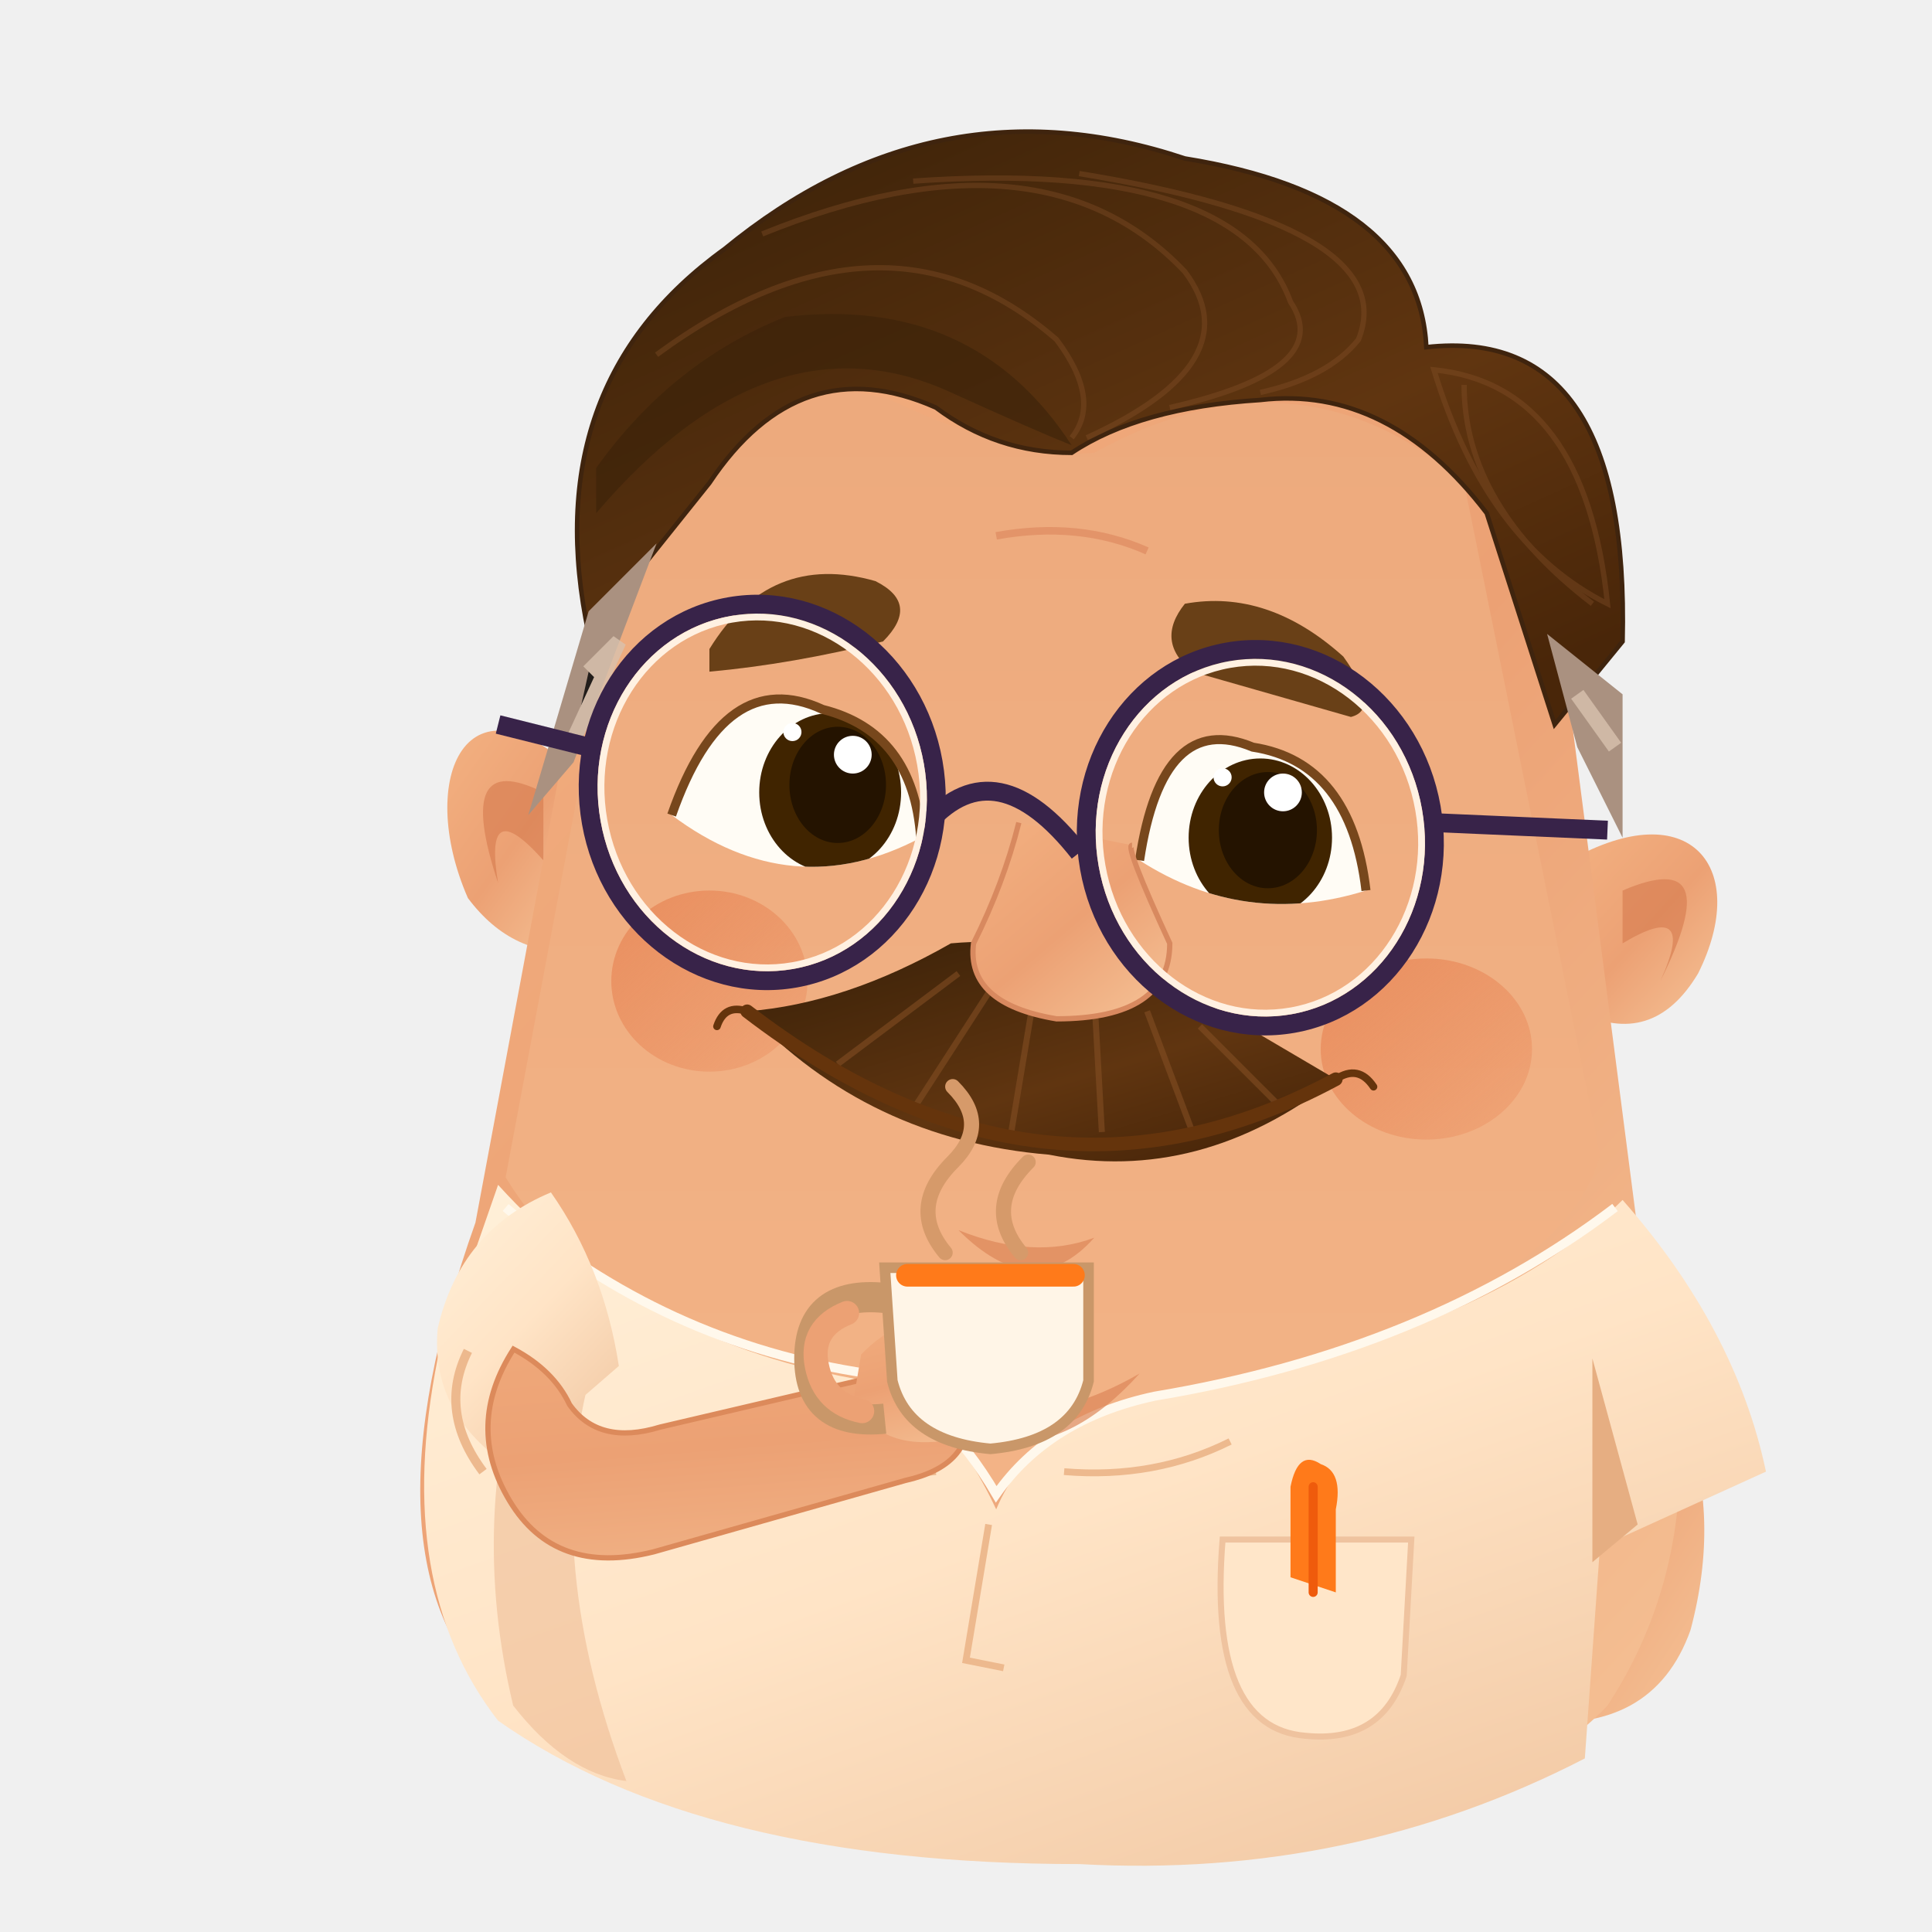
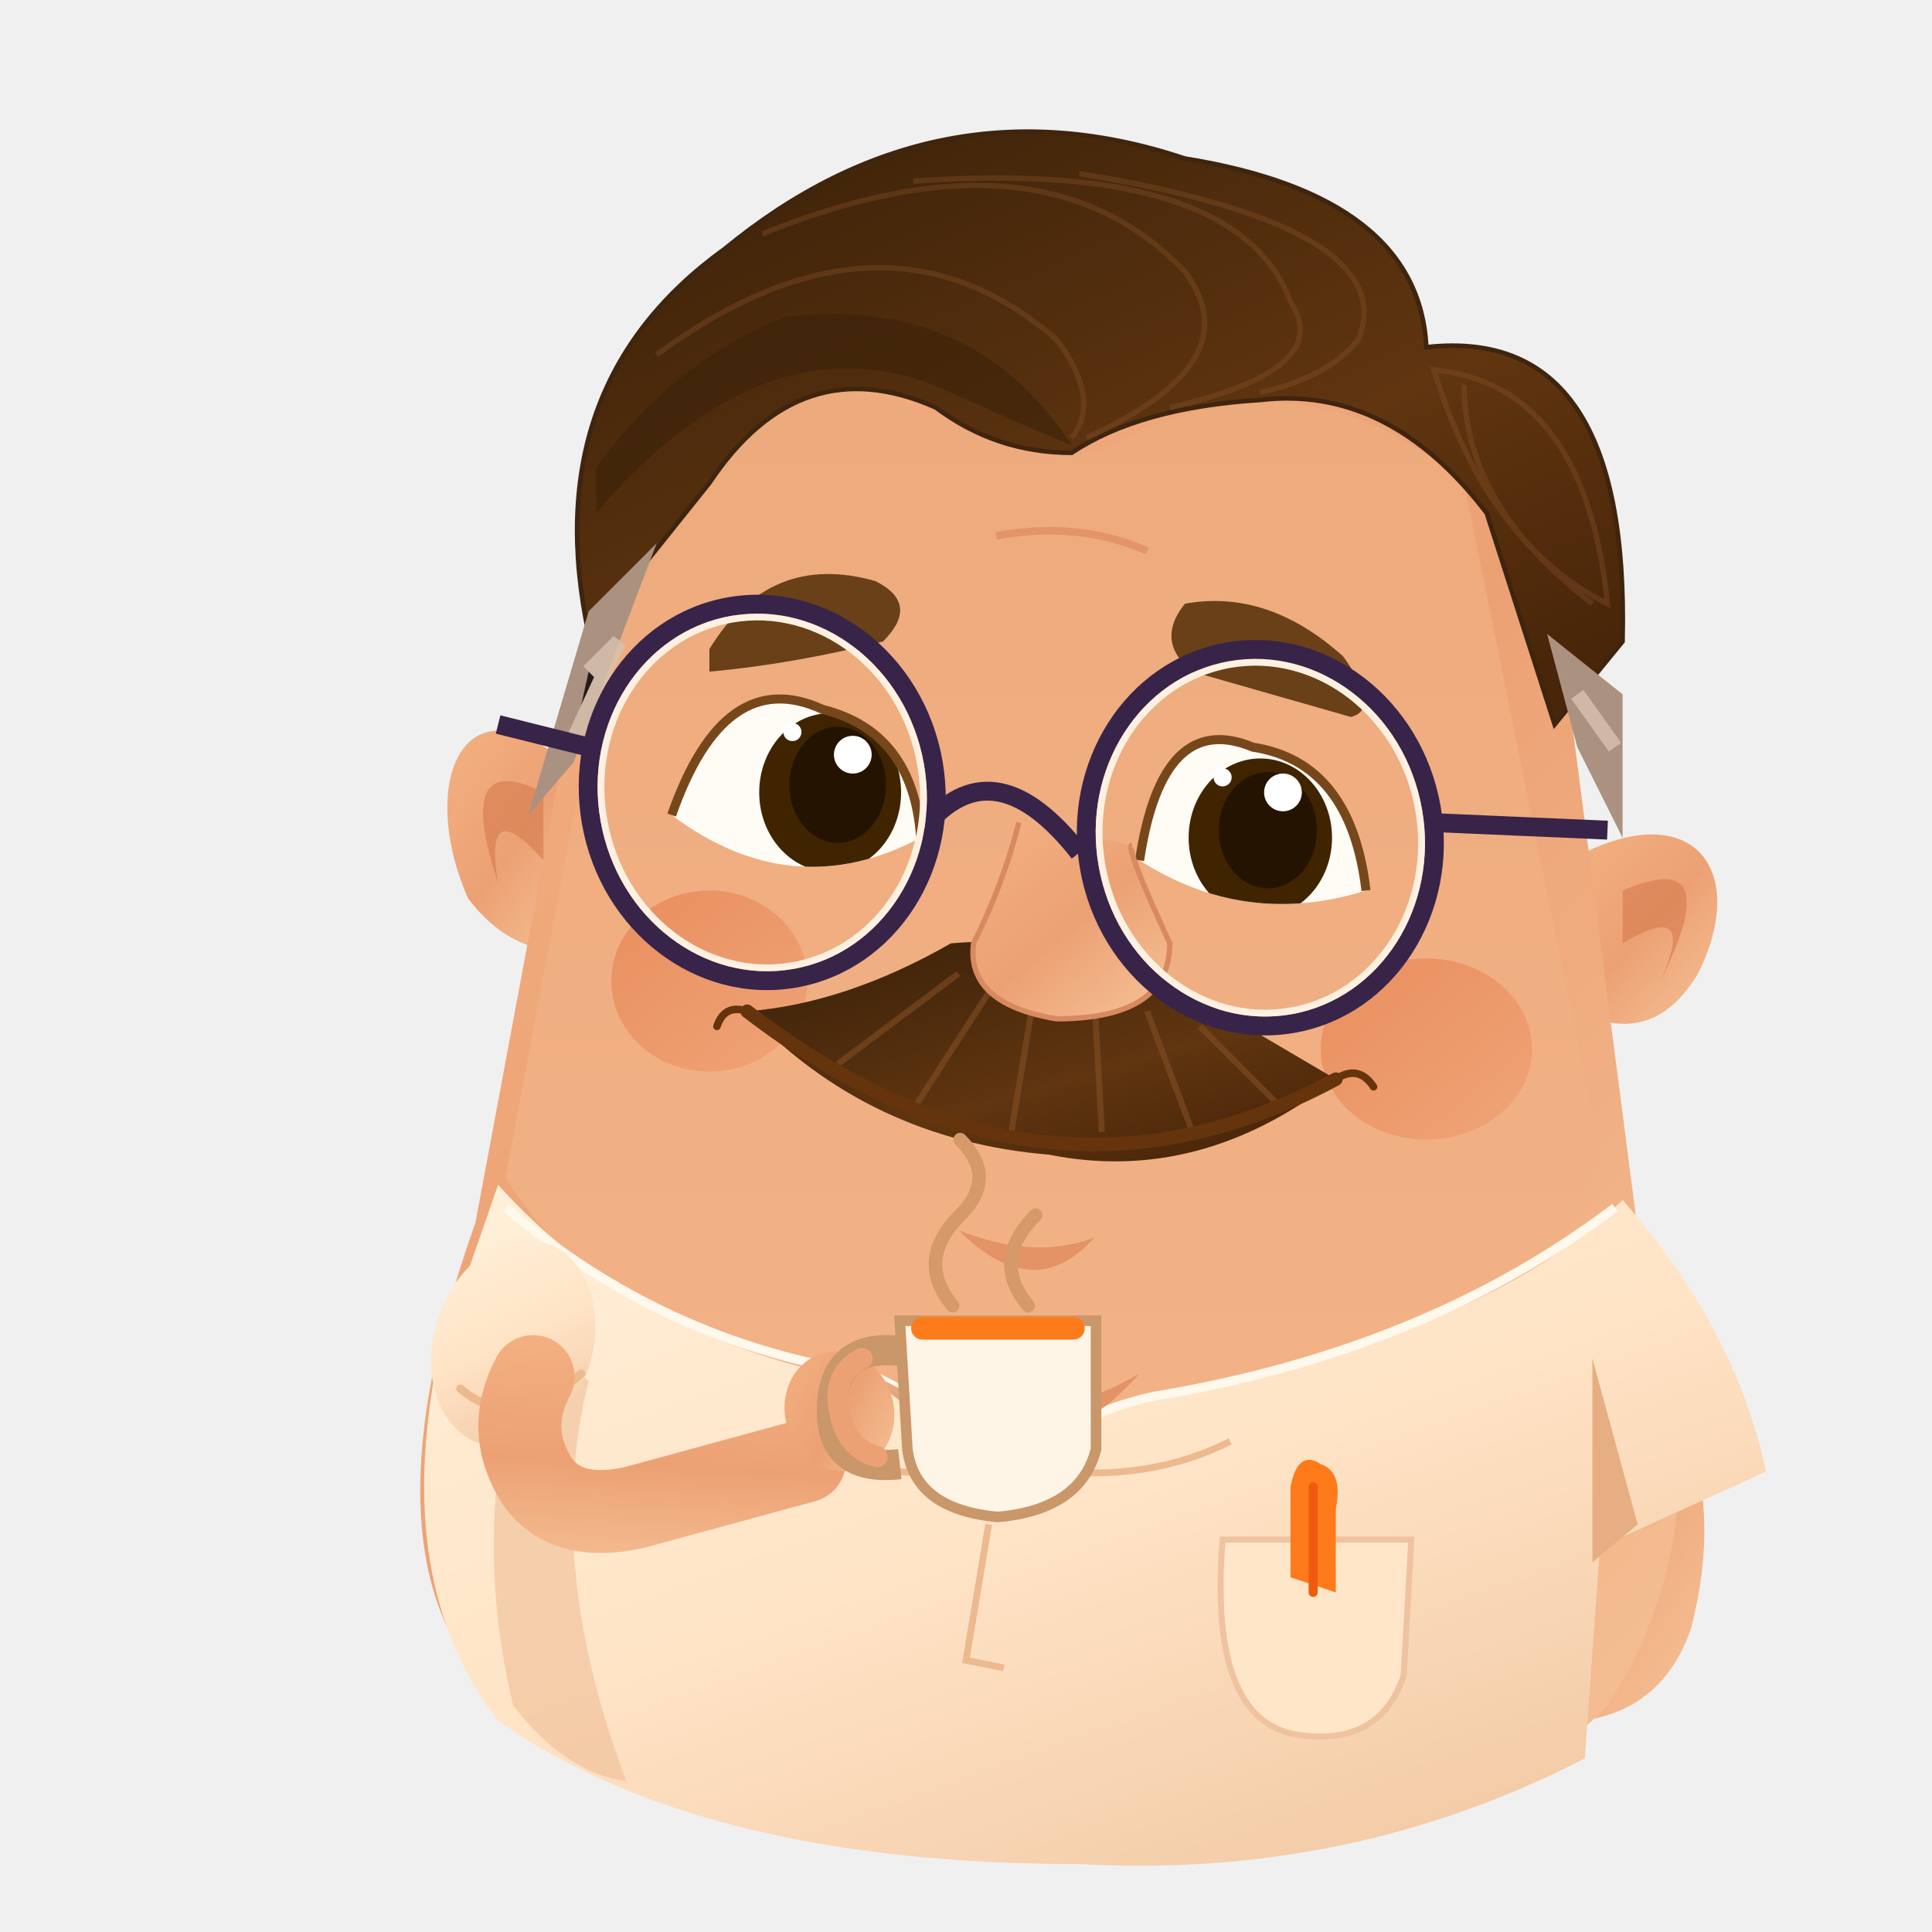
<svg xmlns="http://www.w3.org/2000/svg" width="256" height="256" viewBox="0 0 256 256" class="munshi-svg " data-state="chai" data-animated="false" data-compact="false" role="img" aria-label="Munshi ji — chai" focusable="false">
  <defs>
    <linearGradient id="export-37-skin" x1="0" y1="0" x2=".85" y2="1">
      <stop stop-color="#F3B181" />
      <stop offset=".55" stop-color="#ECA174" />
      <stop offset="1" stop-color="#F4BE92" />
    </linearGradient>
    <linearGradient id="export-37-face" x2="0" y2="1">
      <stop stop-color="#EDAA7D" />
      <stop offset="1" stop-color="#F3B386" />
    </linearGradient>
    <linearGradient id="export-37-shirt" x2=".7" y2="1">
      <stop stop-color="#FFF0D9" />
      <stop offset=".55" stop-color="#FFE4C6" />
      <stop offset="1" stop-color="#F3CBA7" />
    </linearGradient>
    <linearGradient id="export-37-hair" x2=".8" y2="1">
      <stop stop-color="#382008" />
      <stop offset=".65" stop-color="#603510" />
      <stop offset="1" stop-color="#492609" />
    </linearGradient>
    <linearGradient id="export-37-cheek" x2="1" y2="1">
      <stop stop-color="#E88959" stop-opacity=".85" />
      <stop offset="1" stop-color="#E98555" stop-opacity=".25" />
    </linearGradient>
    <clipPath id="export-37-eye-left">
      <path d="M89 108 Q96 88 109 94 Q121 97 122 111 Q105 120 89 108Z" />
    </clipPath>
    <clipPath id="export-37-eye-right">
      <path d="M151 114 Q154 94 166 99 Q179 101 181 118 Q165 123 151 114Z" />
    </clipPath>
  </defs>
  <g class="mj-body" data-part="body">
    <path d="M205 166 Q232 186 224 216 Q219 230 202 228 L192 184Z" fill="url(#export-37-skin)" />
    <g data-part="ears" fill="url(#export-37-skin)">
      <path d="M77 103 C62 88 55 103 62 119 Q68 127 77 126Z" />
      <path d="M208 114 C224 105 232 115 225 129 Q219 139 209 134Z" />
    </g>
    <g fill="#D77D50" opacity=".65">
      <path d="M72 105 Q60 99 66 117 Q64 105 72 114Z" />
      <path d="M215 118 Q229 112 220 130 Q225 119 215 125Z" />
    </g>
    <path d="M80 71 Q90 31 141 30 Q194 29 206 78 L217 163 Q230 200 213 226 Q196 244 145 246 Q95 245 66 225 Q47 207 63 162Z" fill="url(#export-37-skin)" />
    <path d="M82 76 Q93 46 118 53 Q135 61 145 60 Q172 45 194 64 L212 153 Q207 173 153 187 Q137 191 132 199 Q123 184 104 181 Q78 174 67 156Z" fill="url(#export-37-face)" />
    <path d="M66 157 Q85 178 115 183 Q125 185 132 200 Q137 188 153 185 Q197 177 215 159 Q230 176 234 195 L212 205 L210 233 Q179 249 143 247 Q93 247 66 228 Q52 210 58 180Z" fill="url(#export-37-shirt)" />
    <path d="M67 160 Q88 178 115 182 Q125 186 132 198 Q139 188 153 185 Q189 179 214 160" fill="none" stroke="#FFF8EC" stroke-width="1.2" />
    <path d="M70 177 Q62 201 68 226 Q75 235 83 236 Q72 207 78 183Z" fill="#EDBA92" opacity=".55" />
    <path d="M211 180 L217 202 L211 207Z" fill="#E6AE82" />
    <path d="M131 202 L128 220 L133 221 M106 190 Q116 196 124 195 M141 195 Q153 196 163 191" fill="none" stroke="#EDB98E" stroke-width=".9" />
    <g data-part="pocket">
      <path d="M162 204 L187 204 L186 222 Q183 231 173 230 Q160 229 162 204Z" fill="#FFE6C9" stroke="#EFC39F" stroke-width=".8" />
      <g class="mj-pocket-pen">
        <path d="M171 209 L171 197 Q172 192 175 194 Q178 195 177 200 L177 211" fill="#FF7A1A" />
        <path d="M174 197 L174 211" stroke="#EF5B0C" stroke-width="1.2" stroke-linecap="round" />
      </g>
    </g>
    <g data-part="ledger" class="mj-ledger" opacity="0">
      <path d="M201 190 Q201 185 206 185 L220 187 L212 237 L195 242Z" fill="#512D10" />
      <path d="M204 188 L216 190 L208 236 L198 239Z" fill="#FFF0D8" />
      <path d="M207 190 L212 191 L204 234 L201 235Z" fill="#D3AB87" />
      <path d="M211 193 L221 195 L213 237 L205 240Z" fill="#72431D" />
    </g>
    <g data-part="hair">
      <path d="M78 84 Q71 51 96 33 Q124 10 157 21 Q188 26 189 46 Q216 43 215 85 L206 96 L197 68 Q184 51 167 53 Q151 54 142 60 Q132 60 124 54 Q106 46 94 64Z" fill="url(#export-37-hair)" stroke="#3F240E" stroke-width=".6" />
      <path d="M79 68 Q102 41 126 52 Q137 57 142 59 Q129 39 104 42 Q89 48 79 62Z" fill="#3B2209" opacity=".6" />
      <g fill="none" stroke="#8A542B" stroke-width=".7" opacity=".35">
        <path d="M87 47 Q117 25 140 45 Q146 53 142 58" />
        <path d="M101 31 Q138 16 157 36 Q166 48 144 58" />
        <path d="M121 24 Q164 21 171 40 Q177 49 155 54" />
        <path d="M143 23 Q186 30 180 45 Q176 50 167 52" />
        <path d="M190 49 Q210 51 213 80 Q197 72 190 49Z" />
        <path d="M194 51 Q194 67 211 80" />
      </g>
      <path d="M78 81 L87 72 L76 101 L70 108Z M205 84 L215 92 L215 111 L209 99Z" fill="#AA9180" />
      <path d="M78 89 L82 85 L76 98 M209 92 L214 99" stroke="#D8C2AE" stroke-width="2" opacity=".8" />
    </g>
    <path d="M132 71 Q143 69 152 73" fill="none" stroke="#DC865C" stroke-width="1" opacity=".6" />
    <g data-part="cheeks" fill="url(#export-37-cheek)">
      <ellipse cx="94" cy="130" rx="13" ry="12" />
      <ellipse cx="189" cy="139" rx="14" ry="12" />
    </g>
    <g class="mj-brows" data-part="eyebrows" fill="#694017">
      <path d="M94 86 Q102 73 116 77 Q122 80 117 85 Q105 88 94 89Z" />
      <path d="M157 80 Q168 78 178 87 Q183 94 179 95 L158 89 Q153 85 157 80Z" />
    </g>
    <g class="mj-eyes" data-part="eyes">
      <path d="M89 108 Q96 88 109 94 Q121 97 122 111 Q105 120 89 108Z M151 114 Q154 94 166 99 Q179 101 181 118 Q165 123 151 114Z" fill="#FFFCF5" />
      <g clip-path="url(#export-37-eye-left)">
        <g transform="translate(2 2)">
          <ellipse cx="108" cy="103" rx="9.4" ry="10.5" fill="#402400" />
          <ellipse cx="109" cy="102" rx="6.4" ry="7.7" fill="#241300" />
          <circle cx="111" cy="98" r="2.5" fill="white" />
          <circle cx="103" cy="95" r="1.2" fill="white" />
        </g>
      </g>
      <g clip-path="url(#export-37-eye-right)">
        <g transform="translate(2 2)">
          <ellipse cx="165" cy="109" rx="9.5" ry="10.5" fill="#402400" />
          <ellipse cx="166" cy="108" rx="6.5" ry="7.7" fill="#241300" />
          <circle cx="168" cy="103" r="2.5" fill="white" />
          <circle cx="160" cy="101" r="1.2" fill="white" />
        </g>
      </g>
      <path d="M89 108 Q96 88 109 94 Q121 97 122 111 M151 114 Q154 94 166 99 Q179 101 181 118" fill="none" stroke="#77471C" stroke-width="1.2" />
    </g>
    <g data-part="moustache" class="mj-moustache">
      <path d="M99 134 Q112 133 126 125 Q137 124 143 128 Q151 126 160 133 L177 143 Q159 157 139 153 Q115 151 99 134Z" fill="url(#export-37-hair)" />
      <g fill="none" stroke="#865025" stroke-width=".8" opacity=".55">
        <path d="M111 141 L127 129 M121 147 L132 130 M134 150 L137 132 M146 150 L145 132 M158 150 L152 134 M169 146 L159 136" />
      </g>
    </g>
    <path class="mj-mouth" data-part="mouth" d="M99 134 Q138 164 177 143" fill="none" stroke="#65340C" stroke-width="1.8" stroke-linecap="round" />
    <path d="M99 134 Q96 133 95 136 M177 143 Q180 141 182 144" fill="none" stroke="#65340C" stroke-width="1" stroke-linecap="round" opacity="1" />
    <path d="M127 163 Q137 167 145 164 Q137 173 127 163 M114 181 Q132 193 151 182 Q134 201 114 181" fill="#DD8659" opacity=".7" />
    <path data-part="nose" d="M135 109 Q133 117 129 125 Q128 133 140 135 Q155 135 155 125 Q149 112 150 112" fill="url(#export-37-skin)" stroke="#D8895F" stroke-width=".7" />
    <g class="mj-glasses" data-part="spectacles" fill="none" stroke="#382349" stroke-width="2.5">
      <path d="M78 99 L66 96 M123 109 Q132 99 143 113 M190 109 L213 110" />
      <ellipse cx="101" cy="105" rx="23" ry="25" transform="rotate(-10 101 105)" />
      <ellipse cx="167" cy="111" rx="23" ry="25" transform="rotate(-10 167 111)" />
      <g stroke="#FFF1E2" stroke-width=".9">
        <ellipse cx="101" cy="105" rx="21.3" ry="23.3" transform="rotate(-10 101 105)" />
        <ellipse cx="167" cy="111" rx="21.3" ry="23.3" transform="rotate(-10 167 111)" />
      </g>
    </g>
    <g class="mj-chai-arm" data-part="right-arm">
-       <path d="M73 158 Q61 163 58 176 Q57 187 67 194 L82 181 Q80 168 73 158Z" fill="url(#export-37-shirt)" />
-       <path d="M62 179 Q58 187 64 195" fill="none" stroke="#EDB98E" stroke-width="1.2" />
+       <ellipse cx="68" cy="178" rx="10.5" ry="14" transform="rotate(18 68 178)" fill="url(#export-37-shirt)" />
+       <path d="M61 184 Q68 190 77 182" fill="none" stroke="#EDB98E" stroke-width="1.1" stroke-linecap="round" />
      <g transform="rotate(28 70 190)">
-         <path d="M63 181 Q62 193 72 199 Q82 205 92 196 L117 172 Q124 166 120 160 Q116 154 109 160 L85 181 Q79 187 73 184 Q69 181 63 181Z" fill="url(#export-37-skin)" stroke="#DC8A5B" stroke-width=".7" />
-         <path d="M104 160 Q106 153 112 150 Q118 148 121 154 L119 165 Q112 170 106 166Z" fill="url(#export-37-skin)" />
-         <g transform="rotate(-28 125 163)" data-part="chai">
-           <g class="mj-steam" fill="none" stroke="#D69A6A" stroke-width="2" stroke-linecap="round">
-             <path d="M119 137 Q114 131 120 125 Q125 120 120 115" />
-             <path d="M129 137 Q124 131 130 125" />
+         <path d="M67 183 Q67 191 74 195 Q80 198 87 192 L104 176" fill="none" stroke="url(#export-37-skin)" stroke-width="11" stroke-linecap="round" stroke-linejoin="round" />
+         <g transform="rotate(-28 105 168)">
+           <ellipse cx="105" cy="168" rx="7.2" ry="8" transform="rotate(-18 105 168)" fill="url(#export-37-skin)" />
+           <g class="mj-chai" data-part="chai">
+             <g class="mj-steam" fill="none" stroke="#D69A6A" stroke-width="1.8" stroke-linecap="round">
+               <path d="M120 154 Q115 148 121 142 Q126 137 121 132" />
+               <path d="M130 154 Q125 148 131 142" />
+             </g>
+             <path d="M113 156 H139 V173 Q137 181 126 182 Q115 181 114 173Z" fill="#FFF5E7" stroke="#C99769" stroke-width="1.4" />
+             <path d="M116 157 H136" stroke="#FF7A1A" stroke-width="3" stroke-linecap="round" />
+             <path d="M113 160 Q104 159 104 168 Q104 176 113 175" fill="none" stroke="#C99769" stroke-width="4" />
+             <path d="M108 161 Q104 163 105 168 Q106 173 110 174" fill="none" stroke="#ECA174" stroke-width="2.8" stroke-linecap="round" />
          </g>
-           <path d="M111 139 H138 V154 Q136 162 125 163 Q114 162 112 154Z" fill="#FFF5E7" stroke="#C99769" stroke-width="1.4" />
-           <path d="M114 140 H136" stroke="#FF7A1A" stroke-width="3" stroke-linecap="round" />
-           <path d="M111 143 Q101 142 101 151 Q101 160 111 159" fill="none" stroke="#C99769" stroke-width="4" />
-           <path d="M106 145 Q101 147 102 152 Q103 157 108 158" fill="none" stroke="#ECA174" stroke-width="3.2" stroke-linecap="round" />
        </g>
      </g>
    </g>
  </g>
</svg>
